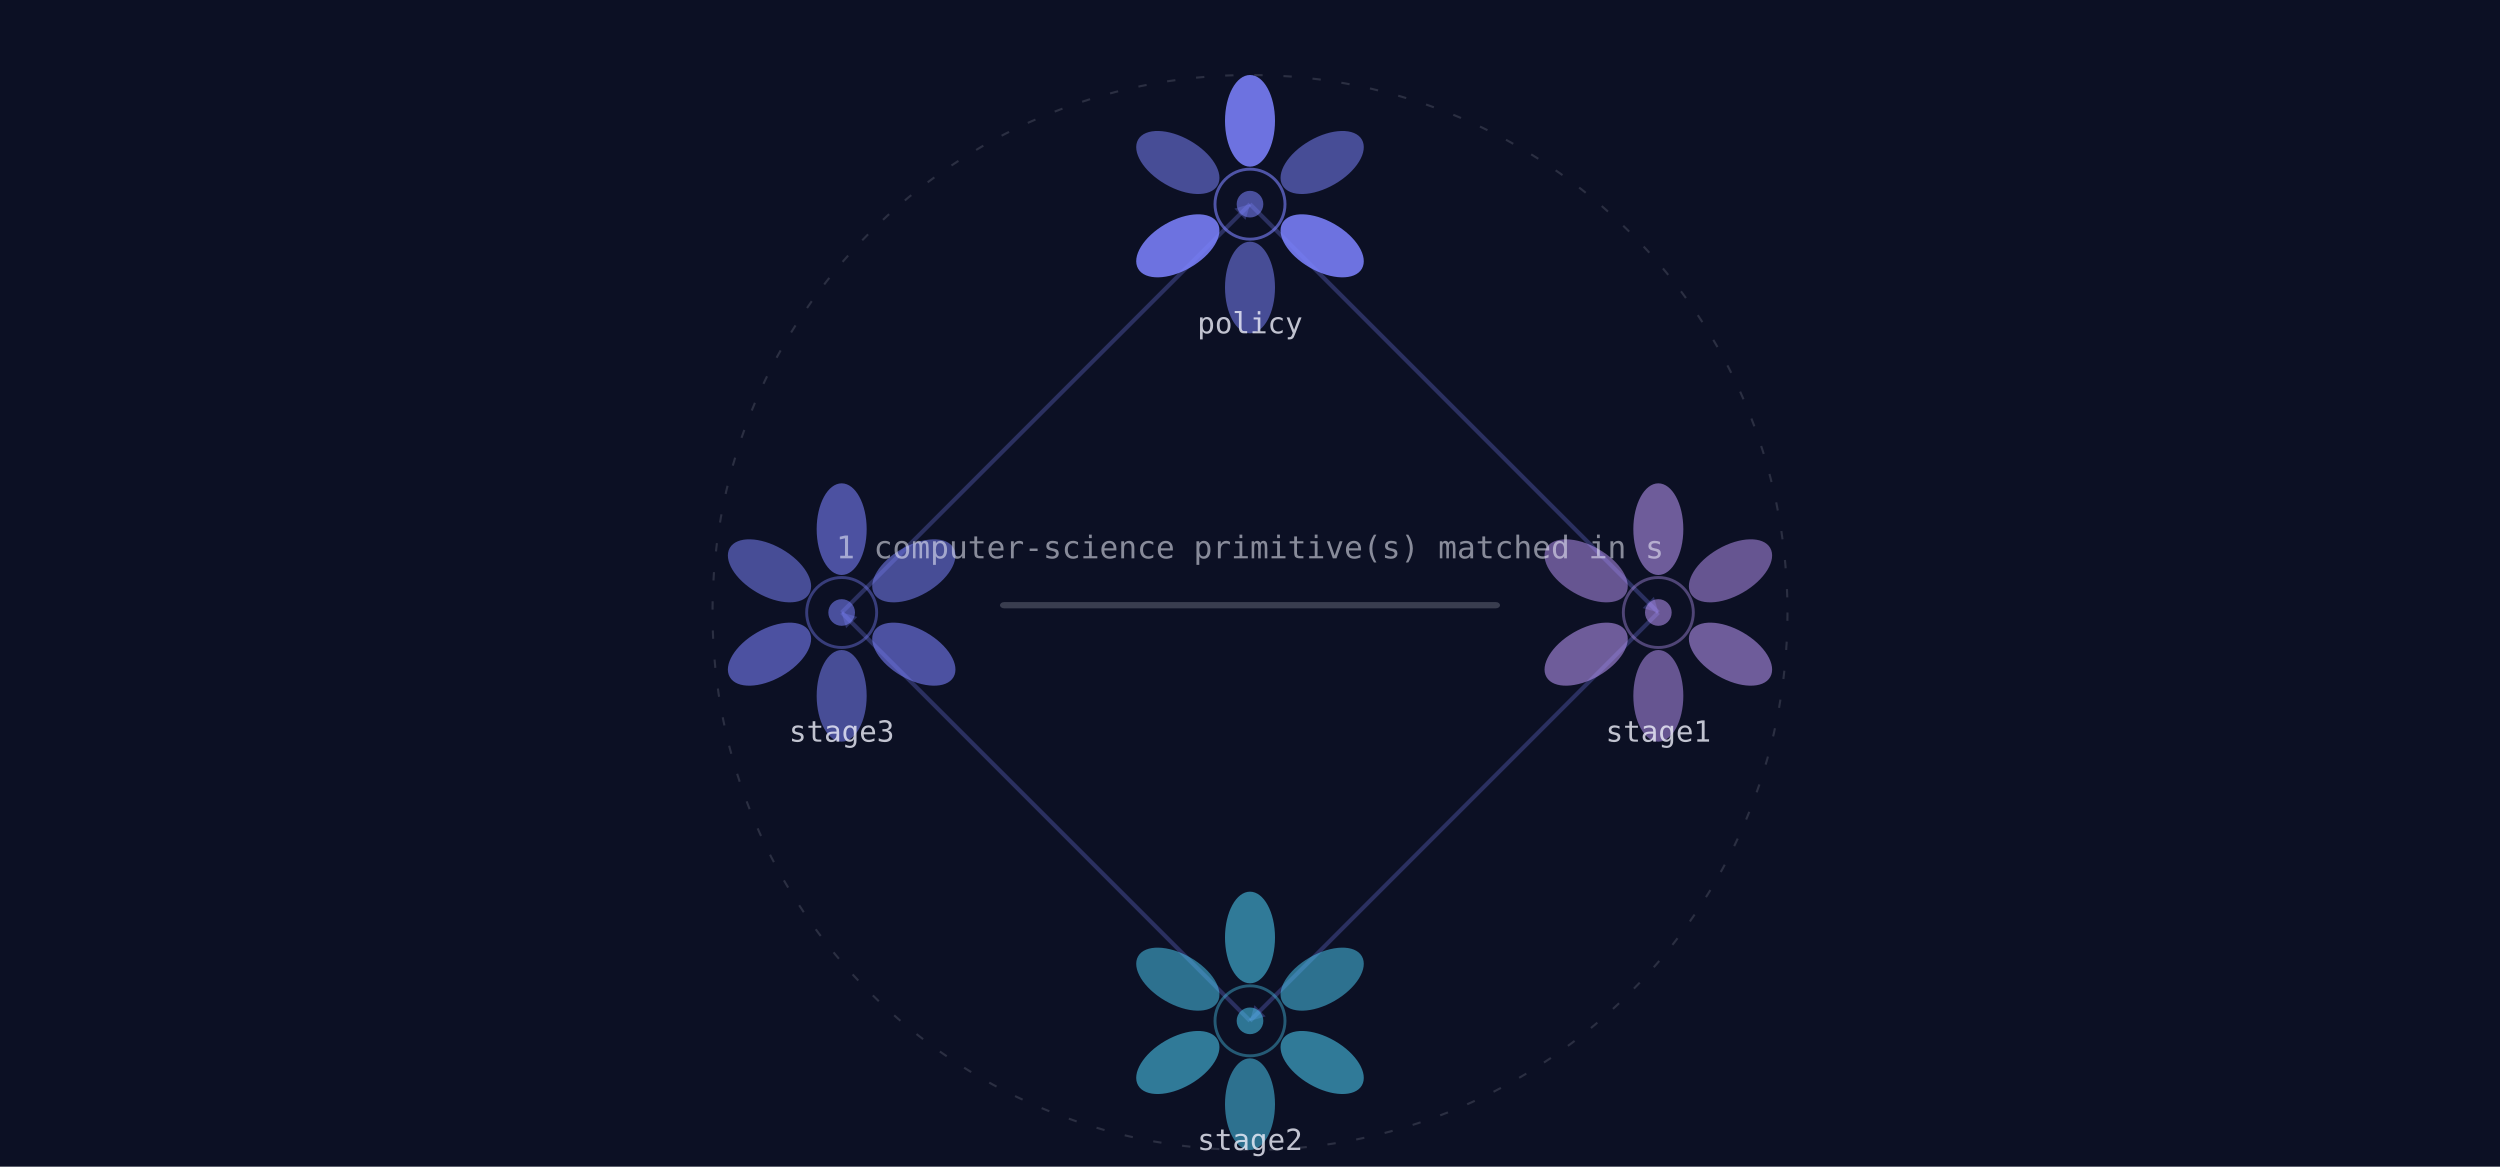
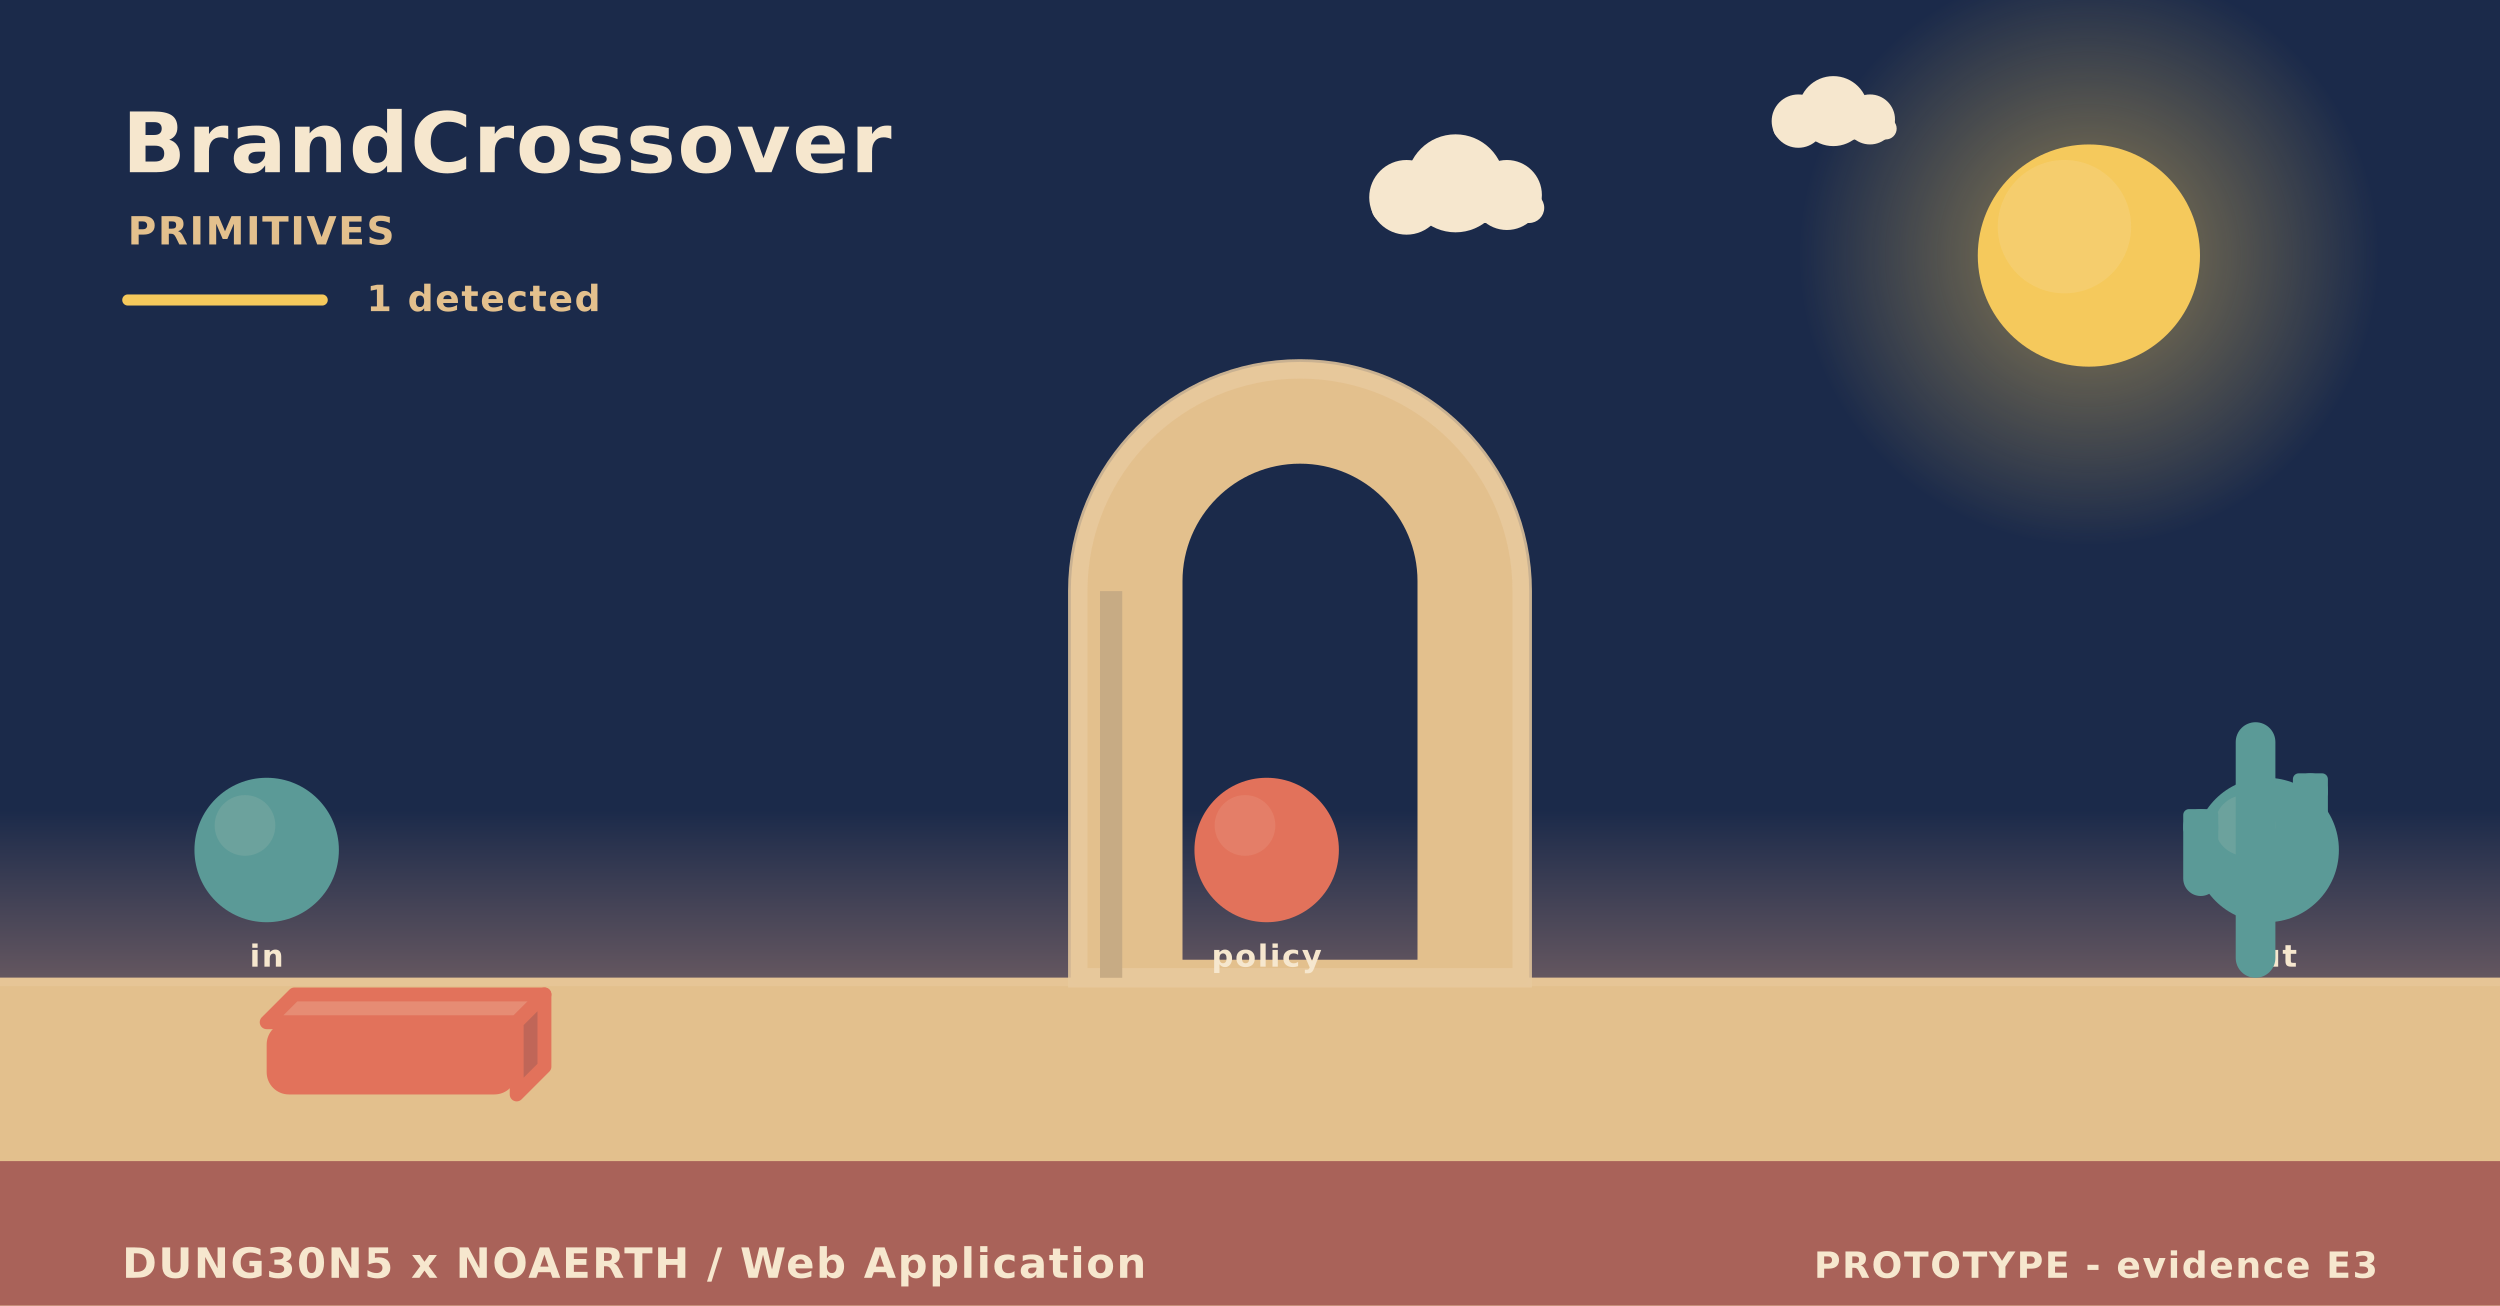
- <svg xmlns="http://www.w3.org/2000/svg" viewBox="0 0 1200 560" width="1200" height="560" role="img" aria-label="BrandCrossover state machine">
-   <rect width="1200" height="560" fill="#0c1024" />
-   <defs>
-     <linearGradient id="gs" x1="0" y1="0" x2="1" y2="1">
-       <stop offset="0%" stop-color="#7c83ff" />
-       <stop offset="100%" stop-color="#b794f4" />
-     </linearGradient>
-   </defs>
-   <circle cx="600.00" cy="294.00" r="258.00" fill="none" stroke="rgba(238,240,251,0.140)" stroke-width="1.00" opacity="1.00" stroke-dasharray="4 10" />
-   <line x1="600.00" y1="98.00" x2="796.00" y2="294.00" stroke="rgba(124,131,255,0.500)" stroke-width="2.00" opacity="0.55" />
-   <polygon points="796.00,294.00 793.88,286.50 788.50,291.88" fill="rgba(124,131,255,0.500)" opacity="0.55" />
-   <line x1="796.00" y1="294.00" x2="600.00" y2="490.00" stroke="rgba(124,131,255,0.500)" stroke-width="2.00" opacity="0.55" />
-   <polygon points="600.00,490.00 607.50,487.88 602.12,482.50" fill="rgba(124,131,255,0.500)" opacity="0.55" />
-   <line x1="600.00" y1="490.00" x2="404.00" y2="294.00" stroke="rgba(124,131,255,0.500)" stroke-width="2.00" opacity="0.55" />
-   <polygon points="404.00,294.00 406.12,301.50 411.50,296.12" fill="rgba(124,131,255,0.500)" opacity="0.55" />
-   <line x1="404.00" y1="294.00" x2="600.00" y2="98.00" stroke="rgba(124,131,255,0.500)" stroke-width="2.00" opacity="0.55" />
-   <polygon points="600.00,98.00 592.50,100.12 597.88,105.50" fill="rgba(124,131,255,0.500)" opacity="0.55" />
-   <ellipse cx="600.00" cy="58.00" rx="12.00" ry="22.00" fill="rgba(124,131,255,0.900)" opacity="0.95" transform="rotate(0.0 600.00 58.00)" />
-   <ellipse cx="634.64" cy="78.00" rx="12.00" ry="22.00" fill="rgba(124,131,255,0.550)" opacity="0.95" transform="rotate(60.0 634.64 78.00)" />
-   <ellipse cx="634.64" cy="118.00" rx="12.00" ry="22.00" fill="rgba(124,131,255,0.900)" opacity="0.95" transform="rotate(120.0 634.64 118.00)" />
-   <ellipse cx="600.00" cy="138.00" rx="12.00" ry="22.00" fill="rgba(124,131,255,0.550)" opacity="0.95" transform="rotate(180.0 600.00 138.00)" />
-   <ellipse cx="565.36" cy="118.00" rx="12.00" ry="22.00" fill="rgba(124,131,255,0.900)" opacity="0.95" transform="rotate(240.0 565.36 118.00)" />
-   <ellipse cx="565.36" cy="78.00" rx="12.00" ry="22.00" fill="rgba(124,131,255,0.550)" opacity="0.95" transform="rotate(300.0 565.36 78.00)" />
-   <circle cx="600.00" cy="98.00" r="16.80" fill="none" stroke="rgba(124,131,255,0.900)" stroke-width="1.40" opacity="0.66" />
-   <circle cx="600.00" cy="98.00" r="6.40" fill="rgba(124,131,255,0.550)" opacity="1.00" />
-   <text x="600" y="160" font-family="ui-monospace,Menlo,monospace" font-size="14" fill="rgba(238,240,251,0.800)" text-anchor="middle">policy</text>
-   <ellipse cx="796.00" cy="254.00" rx="12.00" ry="22.00" fill="rgba(183,148,244,0.600)" opacity="0.95" transform="rotate(0.0 796.00 254.00)" />
-   <ellipse cx="830.64" cy="274.00" rx="12.00" ry="22.00" fill="rgba(183,148,244,0.550)" opacity="0.95" transform="rotate(60.0 830.64 274.00)" />
-   <ellipse cx="830.64" cy="314.00" rx="12.00" ry="22.00" fill="rgba(183,148,244,0.600)" opacity="0.95" transform="rotate(120.0 830.64 314.00)" />
-   <ellipse cx="796.00" cy="334.00" rx="12.00" ry="22.00" fill="rgba(183,148,244,0.550)" opacity="0.95" transform="rotate(180.0 796.00 334.00)" />
-   <ellipse cx="761.36" cy="314.00" rx="12.00" ry="22.00" fill="rgba(183,148,244,0.600)" opacity="0.95" transform="rotate(240.0 761.36 314.00)" />
-   <ellipse cx="761.36" cy="274.00" rx="12.00" ry="22.00" fill="rgba(183,148,244,0.550)" opacity="0.95" transform="rotate(300.0 761.36 274.00)" />
-   <circle cx="796.00" cy="294.00" r="16.80" fill="none" stroke="rgba(183,148,244,0.600)" stroke-width="1.40" opacity="0.66" />
-   <circle cx="796.00" cy="294.00" r="6.40" fill="rgba(183,148,244,0.550)" opacity="1.00" />
-   <text x="796" y="356" font-family="ui-monospace,Menlo,monospace" font-size="14" fill="rgba(238,240,251,0.800)" text-anchor="middle">stage1</text>
-   <ellipse cx="600.00" cy="450.00" rx="12.00" ry="22.00" fill="rgba(76,201,240,0.600)" opacity="0.95" transform="rotate(0.0 600.00 450.00)" />
-   <ellipse cx="634.64" cy="470.00" rx="12.00" ry="22.00" fill="rgba(76,201,240,0.550)" opacity="0.95" transform="rotate(60.0 634.64 470.00)" />
-   <ellipse cx="634.64" cy="510.00" rx="12.00" ry="22.00" fill="rgba(76,201,240,0.600)" opacity="0.95" transform="rotate(120.0 634.64 510.00)" />
-   <ellipse cx="600.00" cy="530.00" rx="12.00" ry="22.00" fill="rgba(76,201,240,0.550)" opacity="0.95" transform="rotate(180.0 600.00 530.00)" />
-   <ellipse cx="565.36" cy="510.00" rx="12.00" ry="22.00" fill="rgba(76,201,240,0.600)" opacity="0.95" transform="rotate(240.0 565.36 510.00)" />
-   <ellipse cx="565.36" cy="470.00" rx="12.00" ry="22.00" fill="rgba(76,201,240,0.550)" opacity="0.95" transform="rotate(300.0 565.36 470.00)" />
-   <circle cx="600.00" cy="490.00" r="16.80" fill="none" stroke="rgba(76,201,240,0.600)" stroke-width="1.40" opacity="0.66" />
-   <circle cx="600.00" cy="490.00" r="6.40" fill="rgba(76,201,240,0.550)" opacity="1.00" />
-   <text x="600" y="552" font-family="ui-monospace,Menlo,monospace" font-size="14" fill="rgba(238,240,251,0.800)" text-anchor="middle">stage2</text>
-   <ellipse cx="404.00" cy="254.00" rx="12.00" ry="22.00" fill="rgba(124,131,255,0.600)" opacity="0.95" transform="rotate(0.0 404.00 254.00)" />
-   <ellipse cx="438.64" cy="274.00" rx="12.00" ry="22.00" fill="rgba(124,131,255,0.550)" opacity="0.95" transform="rotate(60.0 438.64 274.00)" />
-   <ellipse cx="438.64" cy="314.00" rx="12.00" ry="22.00" fill="rgba(124,131,255,0.600)" opacity="0.95" transform="rotate(120.0 438.64 314.00)" />
-   <ellipse cx="404.00" cy="334.00" rx="12.00" ry="22.00" fill="rgba(124,131,255,0.550)" opacity="0.95" transform="rotate(180.0 404.00 334.00)" />
-   <ellipse cx="369.36" cy="314.00" rx="12.00" ry="22.00" fill="rgba(124,131,255,0.600)" opacity="0.95" transform="rotate(240.0 369.36 314.00)" />
-   <ellipse cx="369.36" cy="274.00" rx="12.00" ry="22.00" fill="rgba(124,131,255,0.550)" opacity="0.95" transform="rotate(300.0 369.36 274.00)" />
-   <circle cx="404.00" cy="294.00" r="16.80" fill="none" stroke="rgba(124,131,255,0.600)" stroke-width="1.40" opacity="0.66" />
-   <circle cx="404.00" cy="294.00" r="6.40" fill="rgba(124,131,255,0.550)" opacity="1.00" />
-   <text x="404" y="356" font-family="ui-monospace,Menlo,monospace" font-size="14" fill="rgba(238,240,251,0.800)" text-anchor="middle">stage3</text>
-   <rect x="480.00" y="289.00" width="240.00" height="3.00" rx="2.00" fill="rgba(238,240,251,0.200)" opacity="1.00" />
-   <text x="600" y="268" font-family="ui-monospace,Menlo,monospace" font-size="15" fill="rgba(238,240,251,0.550)" text-anchor="middle">1 computer-science primitive(s) matched in s</text>
+ <svg xmlns="http://www.w3.org/2000/svg" width="900" height="470" viewBox="0 0 900 470" role="img" aria-label="BrandCrossover - how it behaves">
+   <linearGradient id="skys" x1="0" y1="0" x2="0" y2="1">
+     <stop offset="0" stop-color="#1b2a4a" />
+     <stop offset="0.62" stop-color="#1b2a4a" />
+     <stop offset="1" stop-color="#f3ad8a" />
+   </linearGradient>
+   <rect width="900" height="470" fill="url(#skys)" />
+   <radialGradient id="suns">
+     <stop offset="0.35" stop-color="#f5c95c" stop-opacity="0.34" />
+     <stop offset="1" stop-color="#f5c95c" stop-opacity="0" />
+   </radialGradient>
+   <circle cx="752" cy="92" r="104" fill="url(#suns)" />
+   <circle cx="752" cy="92" r="40" fill="#f5c95c" />
+   <circle cx="743.2" cy="81.6" r="24" fill="#f5d27e" opacity="0.5" />
+   <g>
+     <circle cx="524" cy="66" r="17.64" fill="#f6e7ce" />
+     <circle cx="506.36" cy="71.04" r="13.44" fill="#f6e7ce" />
+     <circle cx="542.48" cy="70.2" r="12.6" fill="#f6e7ce" />
+     <rect x="493.76" y="69.36" width="62.16" height="10.92" rx="5.46" fill="#f6e7ce" />
+   </g>
+   <g>
+     <circle cx="660" cy="40" r="12.6" fill="#f6e7ce" />
+     <circle cx="647.4" cy="43.6" r="9.6" fill="#f6e7ce" />
+     <circle cx="673.2" cy="43" r="9" fill="#f6e7ce" />
+     <rect x="638.4" y="42.4" width="44.4" height="7.8" rx="3.9" fill="#f6e7ce" />
+   </g>
+   <rect x="0" y="352" width="900" height="118" fill="#e3c08d" />
+   <rect x="0" y="352" width="900" height="3" fill="#e6c596" />
+   <text x="44" y="62" font-family="Verdana,DejaVu Sans,sans-serif" font-size="30" font-weight="700" letter-spacing="0.6" fill="#f6e7ce" text-anchor="start">BrandCrossover</text>
+   <text x="46" y="88" font-family="Verdana,DejaVu Sans,sans-serif" font-size="14" font-weight="700" letter-spacing="0.6" fill="#e3c08d" text-anchor="start">PRIMITIVES</text>
+   <rect x="44" y="106" width="74" height="4" rx="2" fill="#f5c95c" />
+   <text x="132" y="112" font-family="Verdana,DejaVu Sans,sans-serif" font-size="13" font-weight="700" letter-spacing="0.6" fill="#e3c08d" text-anchor="start">1 detected</text>
+   <path d="M388,352 L388,212.8 A80,80 0 0 1 548,212.8 L548,352 Z M423.2,348 L423.2,209.22 A44.8,44.8 0 0 1 512.8,209.22 L512.8,348 Z" fill="#e3c08d" fill-rule="evenodd" stroke="#e3c08d" stroke-width="5" stroke-linejoin="round" />
+   <path d="M388,352 L388,212.8 A80,80 0 0 1 548,212.8 L548,352 Z" fill="none" stroke="#e8c99d" stroke-width="7" stroke-linecap="round" opacity="0.85" />
+   <rect x="396" y="212.8" width="8" height="139.2" fill="#c7ab84" />
+   <circle cx="96" cy="306" r="26" fill="#5b9a97" />
+   <circle cx="88.2" cy="297.16" r="10.92" fill="#7aa9a2" opacity="0.55" />
+   <text x="96" y="348" font-family="Verdana,DejaVu Sans,sans-serif" font-size="11" font-weight="700" letter-spacing="0.6" fill="#f6e7ce" text-anchor="middle">in</text>
+   <circle cx="456" cy="306" r="26" fill="#e2725b" />
+   <circle cx="448.2" cy="297.16" r="10.92" fill="#e68972" opacity="0.55" />
+   <text x="456" y="348" font-family="Verdana,DejaVu Sans,sans-serif" font-size="11" font-weight="700" letter-spacing="0.6" fill="#f6e7ce" text-anchor="middle">policy</text>
+   <circle cx="816" cy="306" r="26" fill="#5b9a97" />
+   <circle cx="808.2" cy="297.16" r="10.92" fill="#7aa9a2" opacity="0.55" />
+   <text x="816" y="348" font-family="Verdana,DejaVu Sans,sans-serif" font-size="11" font-weight="700" letter-spacing="0.6" fill="#f6e7ce" text-anchor="middle">out</text>
+   <path d="M96,368 L186,368 L196,358 L106,358 Z" fill="#e68c74" stroke="#e2725b" stroke-width="5" stroke-linejoin="round" />
+   <path d="M186,368 L196,358 L196,384 L186,394 Z" fill="#c06658" stroke="#e2725b" stroke-width="5" stroke-linejoin="round" />
+   <rect x="96" y="368" width="90" height="26" rx="8" fill="#e2725b" />
+   <rect x="804.86" y="260" width="14.28" height="92" rx="7.14" fill="#5b9a97" />
+   <rect x="785.96" y="291.28" width="12.6" height="31.28" rx="6.3" fill="#5b9a97" />
+   <rect x="785.96" y="291.28" width="12.6" height="9.2" rx="2.1" fill="#5b9a97" />
+   <rect x="825.44" y="278.4" width="12.6" height="31.28" rx="6.3" fill="#5b9a97" />
+   <rect x="825.44" y="278.4" width="12.6" height="9.2" rx="2.1" fill="#5b9a97" />
+   <rect x="0" y="418" width="900" height="52" rx="0" fill="#a65c56" opacity="0.94" />
+   <text x="44" y="460" font-family="Verdana,DejaVu Sans,sans-serif" font-size="15" font-weight="700" letter-spacing="0.6" fill="#f6e7ce" text-anchor="start">DUNG30N5 x NOAERTH  /  Web Application</text>
+   <text x="856" y="460" font-family="Verdana,DejaVu Sans,sans-serif" font-size="13" font-weight="700" letter-spacing="0.6" fill="#f6e7ce" text-anchor="end">PROTOTYPE  -  evidence E3</text>
</svg>
